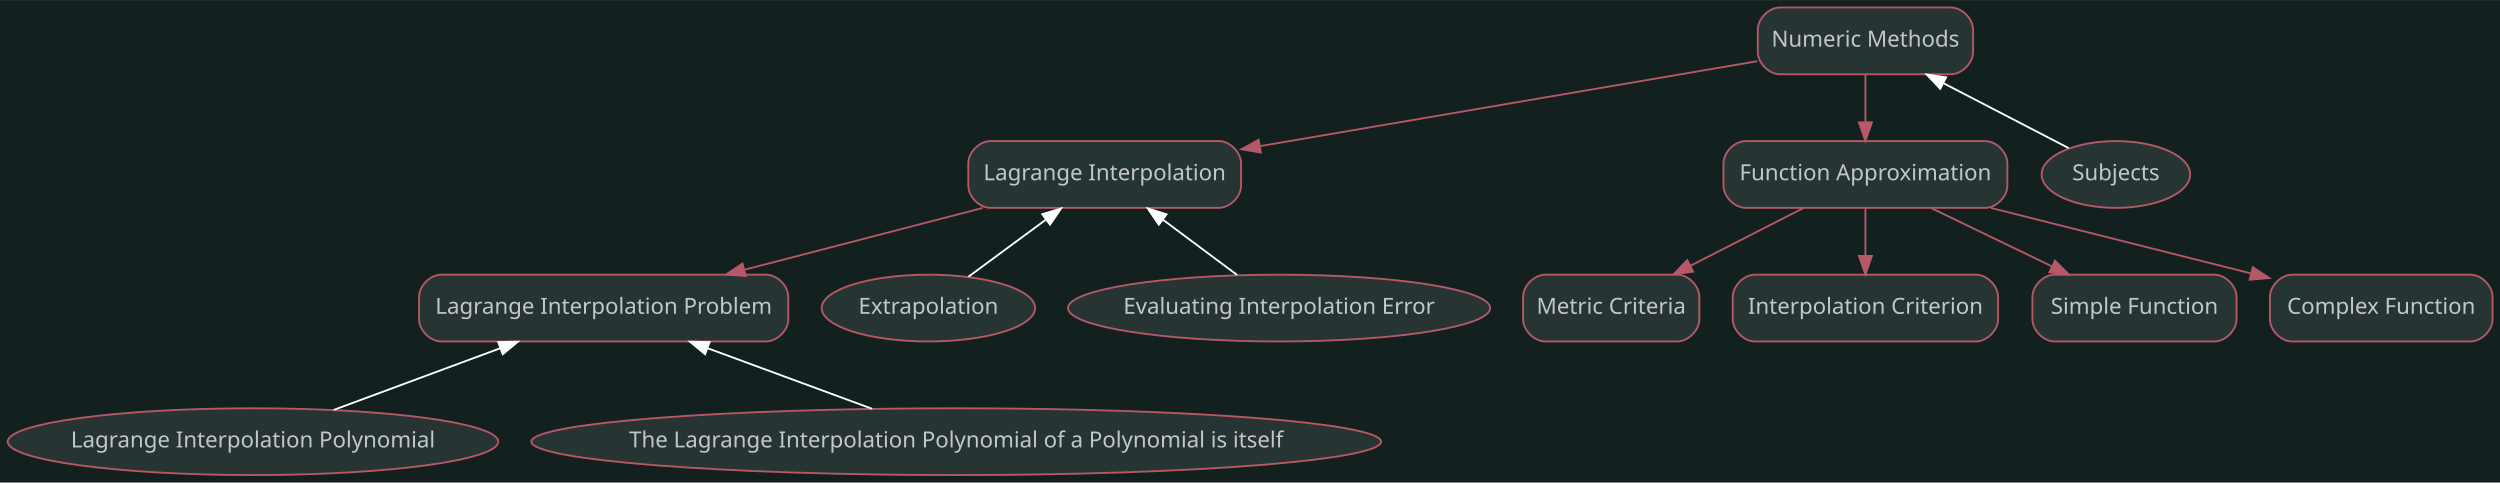
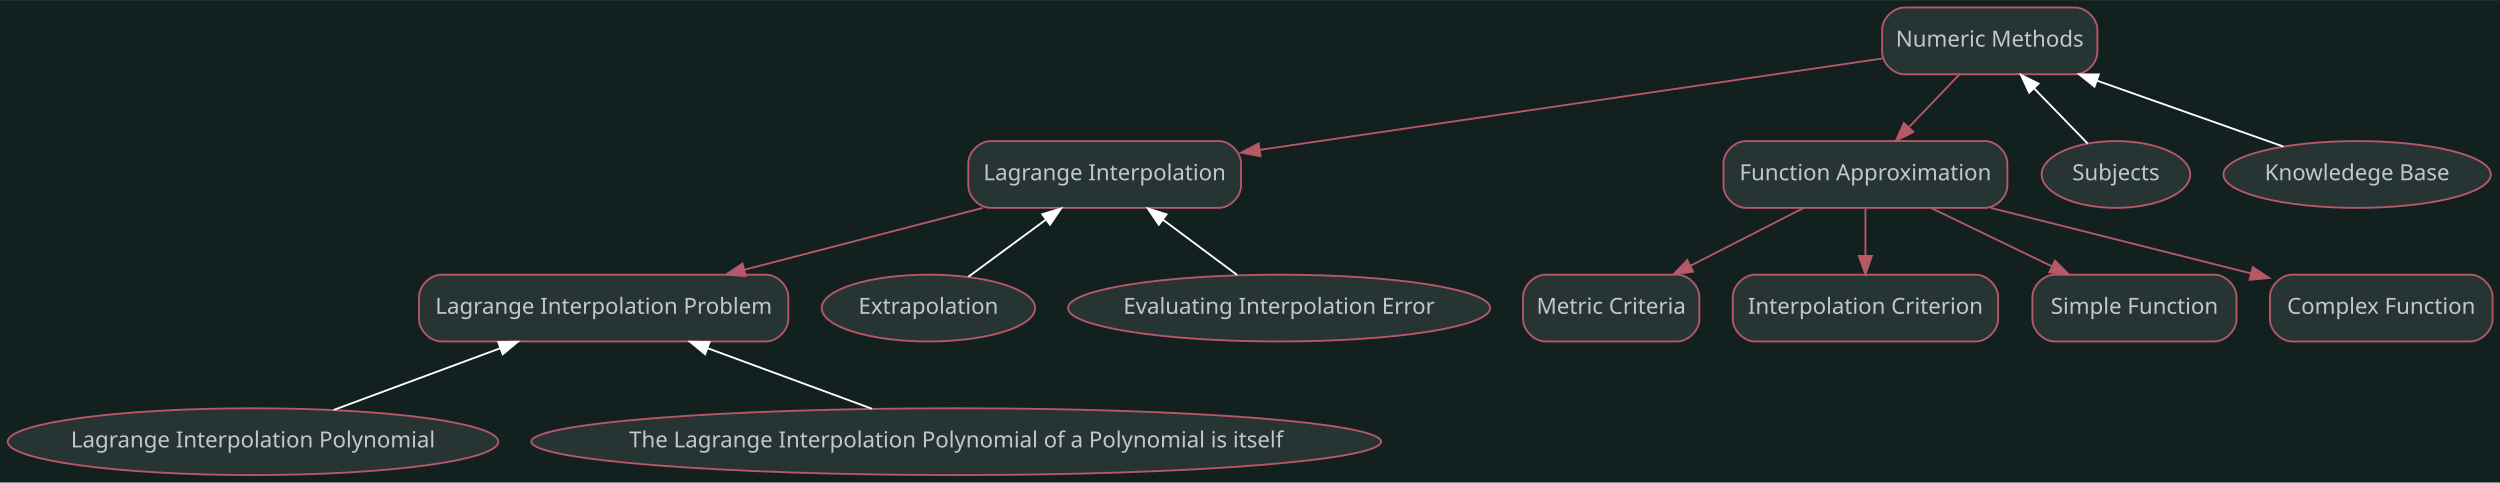
<svg xmlns="http://www.w3.org/2000/svg" xmlns:xlink="http://www.w3.org/1999/xlink" width="1347pt" height="260pt" viewBox="0.00 0.00 1347.35 260.00">
  <g id="page0,1_graph0" class="graph" transform="scale(1 1) rotate(0) translate(4 256)">
    <polygon fill="#132020" stroke="transparent" points="-4,4 -4,-256 1343.35,-256 1343.35,4 -4,4" />
    <g id="node1" class="node">
      <g id="a_node1">
        <a xlink:href="../Numeric Methods.html" xlink:title="Numeric Methods" target="_parent">
-           <path fill="#273434" stroke="#b75867" d="M1047.35,-252C1047.35,-252 955.35,-252 955.35,-252 949.35,-252 943.35,-246 943.35,-240 943.35,-240 943.35,-228 943.35,-228 943.35,-222 949.35,-216 955.35,-216 955.35,-216 1047.35,-216 1047.35,-216 1053.35,-216 1059.35,-222 1059.35,-228 1059.35,-228 1059.35,-240 1059.35,-240 1059.35,-246 1053.35,-252 1047.35,-252" />
-           <text text-anchor="middle" x="1001.35" y="-230.9" font-family="sans" font-size="12.00" fill="#c4c7c7">Numeric Methods</text>
+           <path fill="#273434" stroke="#b75867" d="M1114.35,-252C1114.35,-252 1022.35,-252 1022.35,-252 1016.35,-252 1010.35,-246 1010.35,-240 1010.35,-240 1010.35,-228 1010.35,-228 1010.35,-222 1016.35,-216 1022.35,-216 1022.35,-216 1114.35,-216 1114.35,-216 1120.35,-216 1126.35,-222 1126.35,-228 1126.35,-228 1126.35,-240 1126.35,-240 1126.35,-246 1120.35,-252 1114.35,-252" />
+           <text text-anchor="middle" x="1068.35" y="-230.9" font-family="sans" font-size="12.00" fill="#c4c7c7">Numeric Methods</text>
        </a>
      </g>
    </g>
    <g id="node2" class="node">
      <g id="a_node2">
        <a xlink:href="../Lagrange Interpolation.html" xlink:title="Lagrange Interpolation" target="_parent">
          <path fill="#273434" stroke="#b75867" d="M652.85,-180C652.85,-180 529.85,-180 529.85,-180 523.85,-180 517.85,-174 517.85,-168 517.85,-168 517.85,-156 517.85,-156 517.85,-150 523.85,-144 529.85,-144 529.85,-144 652.85,-144 652.85,-144 658.85,-144 664.85,-150 664.85,-156 664.85,-156 664.85,-168 664.85,-168 664.85,-174 658.85,-180 652.85,-180" />
          <text text-anchor="middle" x="591.35" y="-158.9" font-family="sans" font-size="12.00" fill="#c4c7c7">Lagrange Interpolation</text>
        </a>
      </g>
    </g>
    <g id="edge1" class="edge">
-       <path fill="none" stroke="#b75867" d="M943.04,-223.05C872.97,-211.08 754.89,-190.92 675.08,-177.3" />
-       <polygon fill="#b75867" stroke="#b75867" points="675.5,-173.82 665.06,-175.58 674.33,-180.72 675.5,-173.82" />
+       <path fill="none" stroke="#b75867" d="M1010.34,-224.49C926.53,-212.19 771.11,-189.38 674.94,-175.27" />
+       <polygon fill="#b75867" stroke="#b75867" points="675.36,-171.79 664.95,-173.8 674.34,-178.72 675.36,-171.79" />
    </g>
    <g id="node4" class="node">
      <g id="a_node4">
        <a xlink:href="../Function Approximation.html" xlink:title="Function Approximation" target="_parent">
          <path fill="#273434" stroke="#b75867" d="M1065.85,-180C1065.85,-180 936.85,-180 936.85,-180 930.85,-180 924.85,-174 924.85,-168 924.85,-168 924.85,-156 924.85,-156 924.85,-150 930.85,-144 936.85,-144 936.85,-144 1065.85,-144 1065.85,-144 1071.85,-144 1077.85,-150 1077.85,-156 1077.85,-156 1077.85,-168 1077.85,-168 1077.85,-174 1071.85,-180 1065.85,-180" />
          <text text-anchor="middle" x="1001.35" y="-158.9" font-family="sans" font-size="12.00" fill="#c4c7c7">Function Approximation</text>
        </a>
      </g>
    </g>
    <g id="edge2" class="edge">
-       <path fill="none" stroke="#b75867" d="M1001.35,-215.7C1001.35,-207.98 1001.35,-198.71 1001.35,-190.11" />
-       <polygon fill="#b75867" stroke="#b75867" points="1004.85,-190.1 1001.35,-180.1 997.85,-190.1 1004.85,-190.1" />
+       <path fill="none" stroke="#b75867" d="M1051.79,-215.7C1043.68,-207.22 1033.76,-196.86 1024.88,-187.58" />
+       <polygon fill="#b75867" stroke="#b75867" points="1027.17,-184.91 1017.72,-180.1 1022.11,-189.75 1027.17,-184.91" />
    </g>
    <g id="node9" class="node">
      <g id="a_node9">
        <a xlink:href="../Subjects.html" xlink:title="Subjects" target="_parent">
          <ellipse fill="#273434" stroke="#b75867" cx="1136.35" cy="-162" rx="40.03" ry="18" />
          <text text-anchor="middle" x="1136.35" y="-158.9" font-family="sans" font-size="12.00" fill="#c4c7c7">Subjects</text>
        </a>
      </g>
    </g>
    <g id="edge8" class="edge">
-       <path fill="none" stroke="#ffffff" d="M1043.54,-211.12C1065.61,-199.68 1091.9,-186.05 1110.86,-176.22" />
-       <polygon fill="#ffffff" stroke="#ffffff" points="1041.64,-208.17 1034.38,-215.88 1044.86,-214.38 1041.64,-208.17" />
+       <path fill="none" stroke="#ffffff" d="M1092.22,-208.43C1101.82,-198.54 1112.62,-187.43 1121.13,-178.67" />
+       <polygon fill="#ffffff" stroke="#ffffff" points="1089.62,-206.09 1085.16,-215.7 1094.64,-210.96 1089.62,-206.09" />
+     </g>
+     <g id="node10" class="node">
+       <g id="a_node10">
+         <a xlink:href="../Knowledege Base.html" xlink:title="Knowledege Base" target="_parent">
+           <ellipse fill="#273434" stroke="#b75867" cx="1266.35" cy="-162" rx="72.05" ry="18" />
+           <text text-anchor="middle" x="1266.35" y="-158.9" font-family="sans" font-size="12.00" fill="#c4c7c7">Knowledege Base</text>
+         </a>
+       </g>
+     </g>
+     <g id="edge9" class="edge">
+       <path fill="none" stroke="#ffffff" d="M1126.3,-212.51C1158.55,-201.11 1197.87,-187.21 1226.63,-177.04" />
+       <polygon fill="#ffffff" stroke="#ffffff" points="1124.8,-209.33 1116.53,-215.97 1127.13,-215.93 1124.8,-209.33" />
    </g>
    <g id="node3" class="node">
      <g id="a_node3">
        <a xlink:href="../Lagrange Interpolation Problem.html" xlink:title="Lagrange Interpolation Problem" target="_parent">
          <path fill="#273434" stroke="#b75867" d="M408.85,-108C408.85,-108 233.85,-108 233.85,-108 227.85,-108 221.85,-102 221.85,-96 221.85,-96 221.85,-84 221.85,-84 221.85,-78 227.85,-72 233.85,-72 233.85,-72 408.85,-72 408.85,-72 414.85,-72 420.85,-78 420.85,-84 420.85,-84 420.85,-96 420.85,-96 420.85,-102 414.85,-108 408.85,-108" />
          <text text-anchor="middle" x="321.35" y="-86.9" font-family="sans" font-size="12.00" fill="#c4c7c7">Lagrange Interpolation Problem</text>
        </a>
      </g>
    </g>
    <g id="edge3" class="edge">
      <path fill="none" stroke="#b75867" d="M525.65,-143.97C486.86,-133.91 437.59,-121.14 397.16,-110.65" />
      <polygon fill="#b75867" stroke="#b75867" points="397.91,-107.23 387.35,-108.11 396.15,-114.01 397.91,-107.23" />
    </g>
-     <g id="node10" class="node">
-       <g id="a_node10">
+     <g id="node11" class="node">
+       <g id="a_node11">
        <a xlink:href="../Extrapolation.html" xlink:title="Extrapolation" target="_parent">
          <ellipse fill="#273434" stroke="#b75867" cx="496.35" cy="-90" rx="57.5" ry="18" />
          <text text-anchor="middle" x="496.35" y="-86.9" font-family="sans" font-size="12.00" fill="#c4c7c7">Extrapolation</text>
        </a>
      </g>
    </g>
-     <g id="edge9" class="edge">
+     <g id="edge10" class="edge">
      <path fill="none" stroke="#ffffff" d="M559.64,-137.63C545.94,-127.54 530.26,-115.99 517.94,-106.91" />
      <polygon fill="#ffffff" stroke="#ffffff" points="557.74,-140.58 567.87,-143.7 561.89,-134.95 557.74,-140.58" />
    </g>
-     <g id="node11" class="node">
-       <g id="a_node11">
+     <g id="node12" class="node">
+       <g id="a_node12">
        <a xlink:href="../Evaluating Interpolation Error.html" xlink:title="Evaluating Interpolation Error" target="_parent">
          <ellipse fill="#273434" stroke="#b75867" cx="685.35" cy="-90" rx="113.77" ry="18" />
          <text text-anchor="middle" x="685.35" y="-86.9" font-family="sans" font-size="12.00" fill="#c4c7c7">Evaluating Interpolation Error</text>
        </a>
      </g>
    </g>
-     <g id="edge10" class="edge">
+     <g id="edge11" class="edge">
      <path fill="none" stroke="#ffffff" d="M622.86,-137.54C635.91,-127.82 650.76,-116.76 662.71,-107.86" />
      <polygon fill="#ffffff" stroke="#ffffff" points="620.52,-134.92 614.59,-143.7 624.7,-140.53 620.52,-134.92" />
    </g>
-     <g id="node12" class="node">
-       <g id="a_node12">
+     <g id="node13" class="node">
+       <g id="a_node13">
        <a xlink:href="../Lagrange Interpolation Polynomial.html" xlink:title="Lagrange Interpolation Polynomial" target="_parent">
          <ellipse fill="#273434" stroke="#b75867" cx="132.35" cy="-18" rx="132.2" ry="18" />
          <text text-anchor="middle" x="132.35" y="-14.9" font-family="sans" font-size="12.00" fill="#c4c7c7">Lagrange Interpolation Polynomial</text>
        </a>
      </g>
    </g>
-     <g id="edge11" class="edge">
+     <g id="edge12" class="edge">
      <path fill="none" stroke="#ffffff" d="M265.63,-68.36C236.96,-57.74 202.52,-44.99 175.84,-35.11" />
      <polygon fill="#ffffff" stroke="#ffffff" points="264.52,-71.68 275.12,-71.88 266.95,-65.12 264.52,-71.68" />
    </g>
-     <g id="node13" class="node">
-       <g id="a_node13">
+     <g id="node14" class="node">
+       <g id="a_node14">
        <a xlink:href="../The Lagrange Interpolation Polynomial of a Polynomial is itself.html" xlink:title="The Lagrange Interpolation Polynomial of a Polynomial is itself" target="_parent">
          <ellipse fill="#273434" stroke="#b75867" cx="511.35" cy="-18" rx="229" ry="18" />
          <text text-anchor="middle" x="511.35" y="-14.9" font-family="sans" font-size="12.00" fill="#c4c7c7">The Lagrange Interpolation Polynomial of a Polynomial is itself</text>
        </a>
      </g>
    </g>
-     <g id="edge12" class="edge">
+     <g id="edge13" class="edge">
      <path fill="none" stroke="#ffffff" d="M377.56,-68.29C405.76,-57.9 439.48,-45.48 466.01,-35.71" />
      <polygon fill="#ffffff" stroke="#ffffff" points="376,-65.13 367.83,-71.88 378.42,-71.7 376,-65.13" />
    </g>
    <g id="node5" class="node">
      <g id="a_node5">
        <a xlink:href="../Metric Criteria.html" xlink:title="Metric Criteria" target="_parent">
          <path fill="#273434" stroke="#b75867" d="M899.85,-108C899.85,-108 828.85,-108 828.85,-108 822.85,-108 816.85,-102 816.85,-96 816.85,-96 816.85,-84 816.85,-84 816.85,-78 822.85,-72 828.85,-72 828.85,-72 899.85,-72 899.85,-72 905.85,-72 911.85,-78 911.85,-84 911.85,-84 911.85,-96 911.85,-96 911.85,-102 905.85,-108 899.85,-108" />
          <text text-anchor="middle" x="864.35" y="-86.9" font-family="sans" font-size="12.00" fill="#c4c7c7">Metric Criteria</text>
        </a>
      </g>
    </g>
    <g id="edge4" class="edge">
      <path fill="none" stroke="#b75867" d="M967.84,-143.88C949.51,-134.51 926.61,-122.81 907.02,-112.8" />
      <polygon fill="#b75867" stroke="#b75867" points="908.49,-109.62 897.99,-108.19 905.31,-115.86 908.49,-109.62" />
    </g>
    <g id="node6" class="node">
      <g id="a_node6">
        <a xlink:href="../Interpolation Criterion.html" xlink:title="Interpolation Criterion" target="_parent">
          <path fill="#273434" stroke="#b75867" d="M1060.85,-108C1060.85,-108 941.85,-108 941.85,-108 935.85,-108 929.85,-102 929.85,-96 929.85,-96 929.85,-84 929.85,-84 929.85,-78 935.85,-72 941.85,-72 941.85,-72 1060.85,-72 1060.85,-72 1066.85,-72 1072.85,-78 1072.85,-84 1072.85,-84 1072.85,-96 1072.85,-96 1072.85,-102 1066.85,-108 1060.85,-108" />
          <text text-anchor="middle" x="1001.35" y="-86.9" font-family="sans" font-size="12.00" fill="#c4c7c7">Interpolation Criterion</text>
        </a>
      </g>
    </g>
    <g id="edge5" class="edge">
      <path fill="none" stroke="#b75867" d="M1001.35,-143.7C1001.35,-135.98 1001.35,-126.71 1001.35,-118.11" />
      <polygon fill="#b75867" stroke="#b75867" points="1004.85,-118.1 1001.35,-108.1 997.85,-118.1 1004.85,-118.1" />
    </g>
    <g id="node7" class="node">
      <g id="a_node7">
        <a xlink:href="../Simple Function.html" xlink:title="Simple Function" target="_parent">
          <path fill="#273434" stroke="#b75867" d="M1189.35,-108C1189.35,-108 1103.35,-108 1103.35,-108 1097.35,-108 1091.35,-102 1091.35,-96 1091.35,-96 1091.35,-84 1091.35,-84 1091.35,-78 1097.35,-72 1103.35,-72 1103.35,-72 1189.35,-72 1189.35,-72 1195.35,-72 1201.35,-78 1201.35,-84 1201.35,-84 1201.35,-96 1201.35,-96 1201.35,-102 1195.35,-108 1189.35,-108" />
          <text text-anchor="middle" x="1146.35" y="-86.9" font-family="sans" font-size="12.00" fill="#c4c7c7">Simple Function</text>
        </a>
      </g>
    </g>
    <g id="edge6" class="edge">
      <path fill="none" stroke="#b75867" d="M1036.82,-143.88C1056.47,-134.39 1081.07,-122.51 1101.98,-112.42" />
      <polygon fill="#b75867" stroke="#b75867" points="1103.51,-115.57 1111,-108.07 1100.47,-109.26 1103.51,-115.57" />
    </g>
    <g id="node8" class="node">
      <g id="a_node8">
        <a xlink:href="../Complex Function.html" xlink:title="Complex Function" target="_parent">
          <path fill="#273434" stroke="#b75867" d="M1327.35,-108C1327.35,-108 1231.35,-108 1231.35,-108 1225.35,-108 1219.35,-102 1219.35,-96 1219.35,-96 1219.35,-84 1219.35,-84 1219.35,-78 1225.35,-72 1231.35,-72 1231.35,-72 1327.35,-72 1327.35,-72 1333.35,-72 1339.35,-78 1339.35,-84 1339.35,-84 1339.35,-96 1339.35,-96 1339.35,-102 1333.35,-108 1327.35,-108" />
          <text text-anchor="middle" x="1279.35" y="-86.9" font-family="sans" font-size="12.00" fill="#c4c7c7">Complex Function</text>
        </a>
      </g>
    </g>
    <g id="edge7" class="edge">
      <path fill="none" stroke="#b75867" d="M1069,-143.97C1111.5,-133.27 1166.2,-119.49 1209.17,-108.67" />
      <polygon fill="#b75867" stroke="#b75867" points="1210.14,-112.04 1218.98,-106.2 1208.43,-105.25 1210.14,-112.04" />
    </g>
  </g>
</svg>
